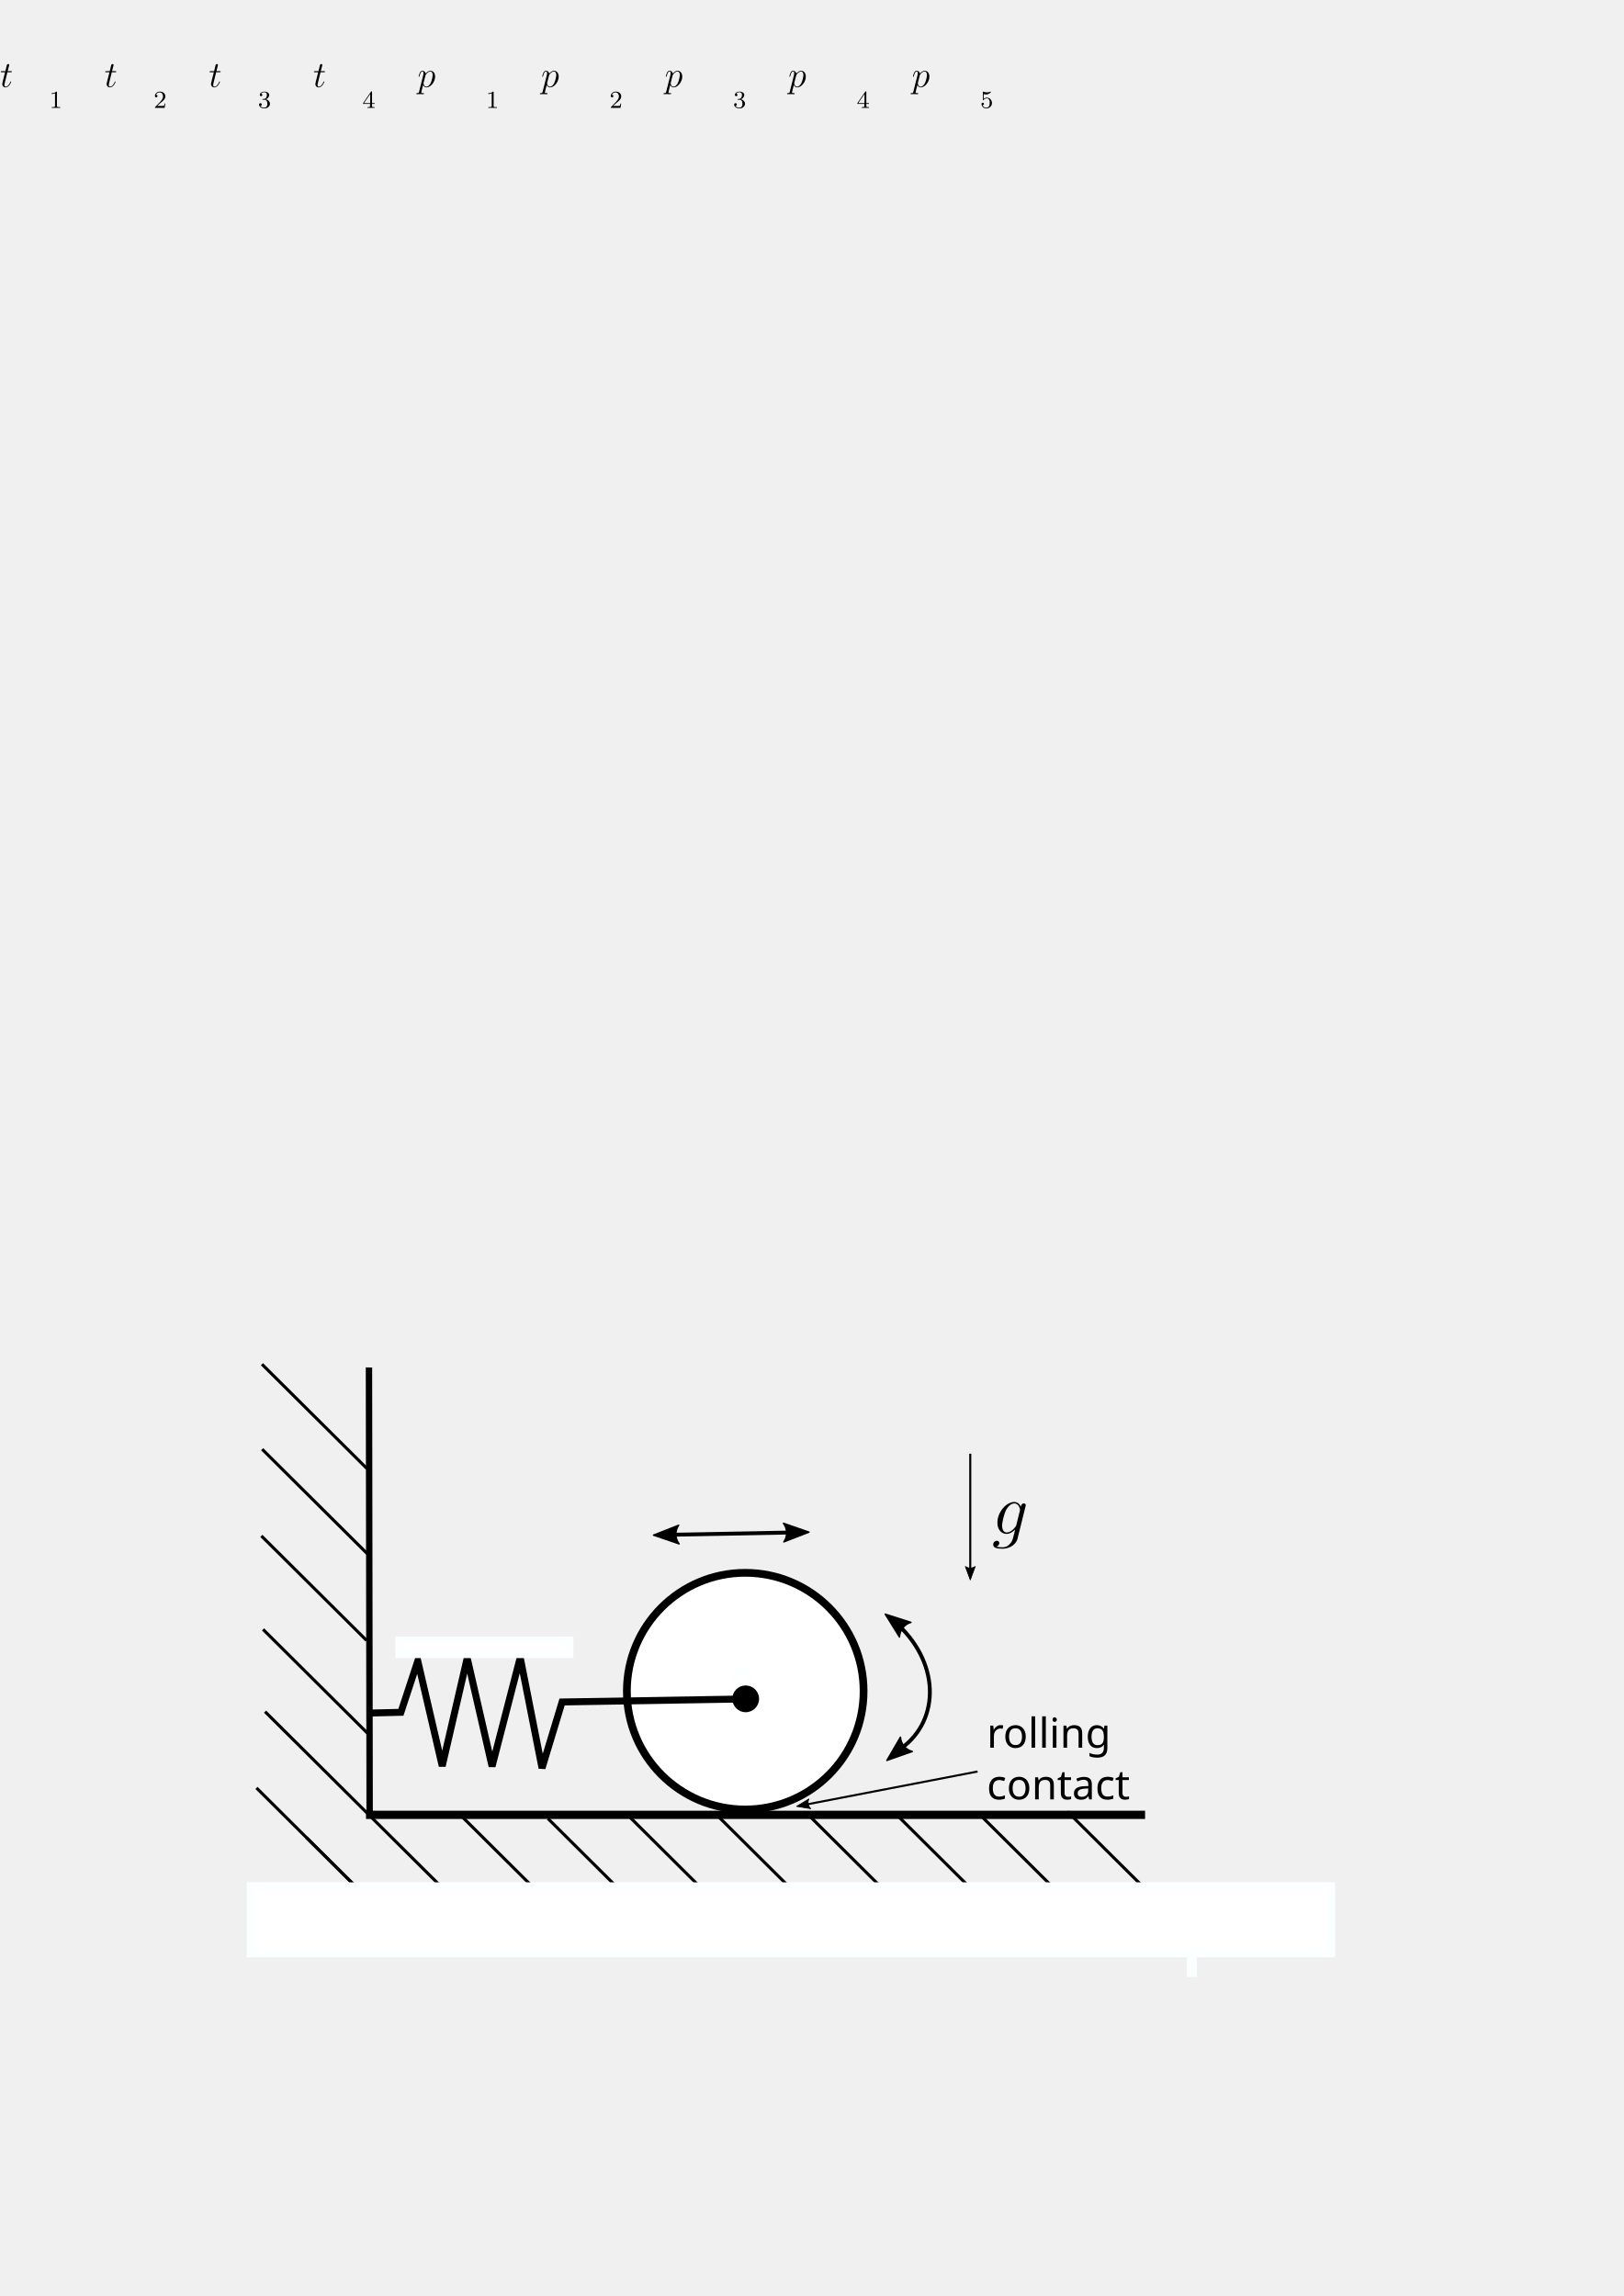
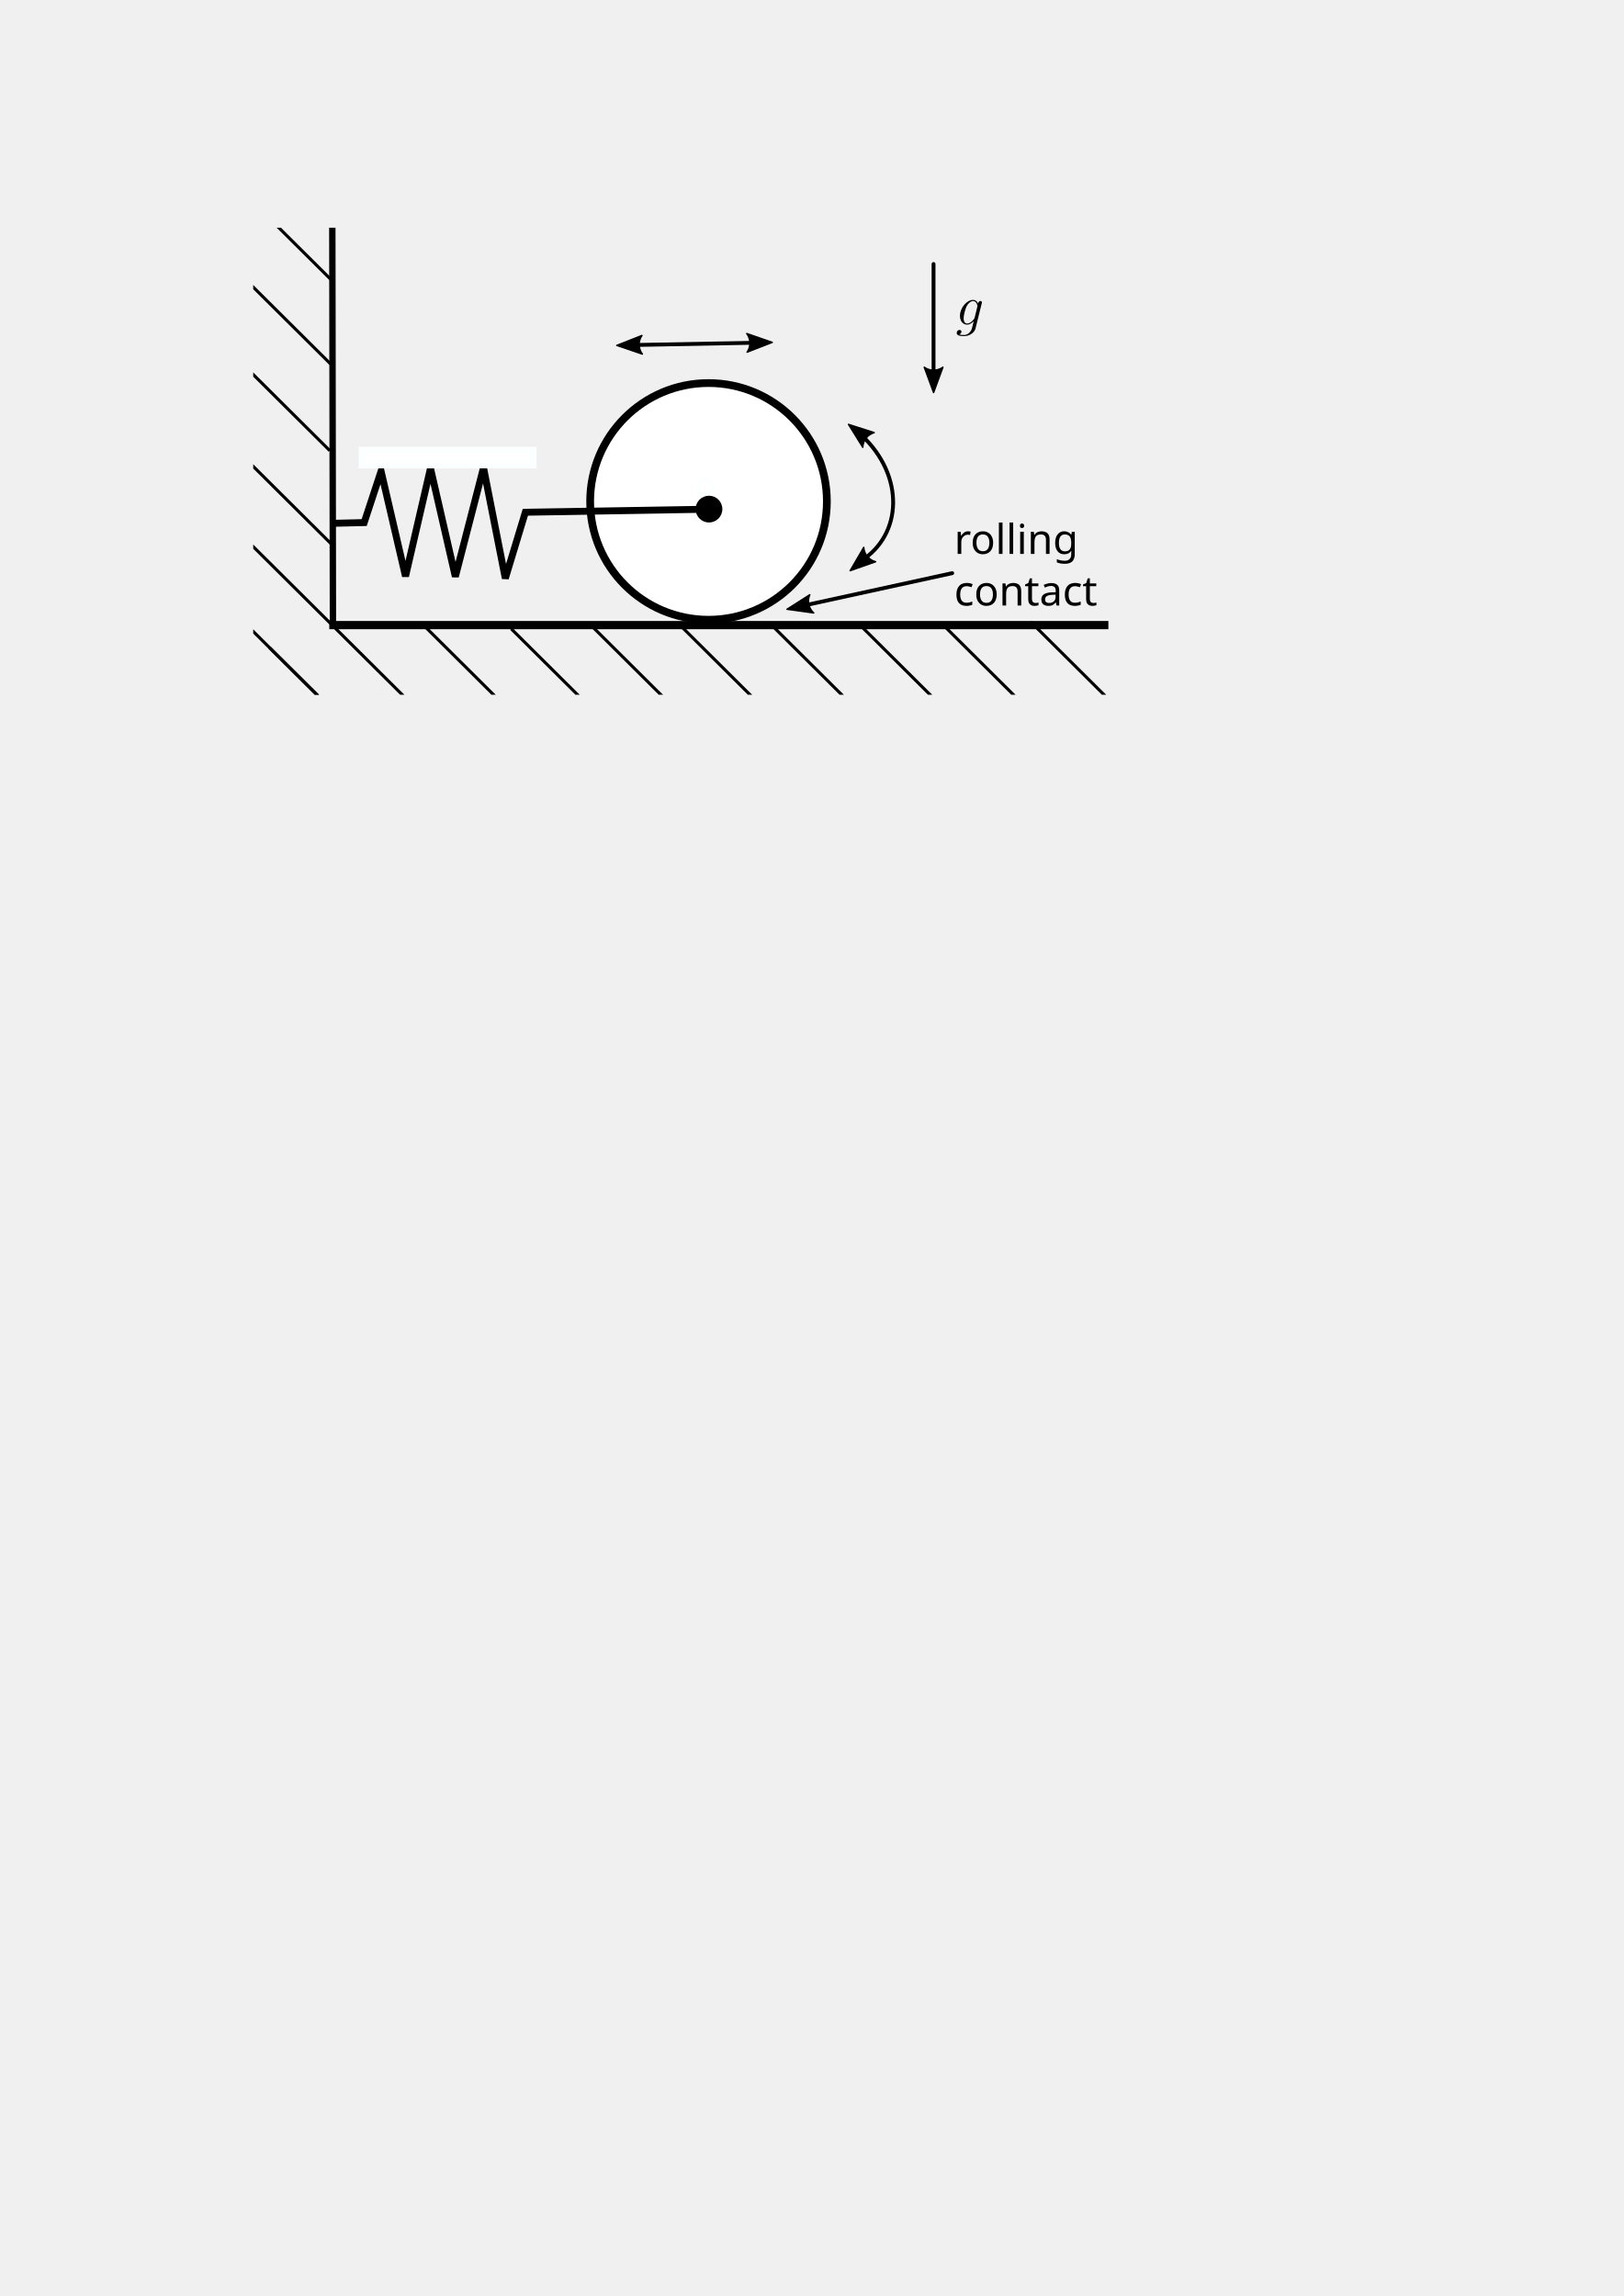
<svg xmlns="http://www.w3.org/2000/svg" width="210mm" height="297mm" viewBox="0 0 210 297" version="1.1" id="svg4570">
  <defs id="defs4564">
    <marker style="overflow:visible;" id="marker12430" refX="0.0" refY="0.0" orient="auto">
      <path transform="scale(0.6) rotate(180) translate(0,0)" d="M 8.719,4.034 L -2.207,0.016 L 8.719,-4.002 C 6.973,-1.63 6.983,1.616 8.719,4.034 z " style="fill-rule:evenodd;stroke-width:0.625;stroke-linejoin:round;stroke:#000000;stroke-opacity:1;fill:#000000;fill-opacity:1" id="path12428" />
    </marker>
    <marker style="overflow:visible;" id="marker12334" refX="0.0" refY="0.0" orient="auto">
      <path transform="scale(0.6) rotate(180) translate(0,0)" d="M 8.719,4.034 L -2.207,0.016 L 8.719,-4.002 C 6.973,-1.63 6.983,1.616 8.719,4.034 z " style="fill-rule:evenodd;stroke-width:0.625;stroke-linejoin:round;stroke:#000000;stroke-opacity:1;fill:#000000;fill-opacity:1" id="path12332" />
    </marker>
    <marker orient="auto" refY="0.0" refX="0.0" id="marker7198" style="overflow:visible;">
      <path id="path7196" style="fill-rule:evenodd;stroke-width:0.625;stroke-linejoin:round;stroke:#000000;stroke-opacity:1;fill:#000000;fill-opacity:1" d="M 8.719,4.034 L -2.207,0.016 L 8.719,-4.002 C 6.973,-1.63 6.983,1.616 8.719,4.034 z " transform="scale(0.6) rotate(180) translate(0,0)" />
    </marker>
    <marker style="overflow:visible;" id="marker7146" refX="0.0" refY="0.0" orient="auto">
      <path transform="scale(0.6) rotate(180) translate(0,0)" d="M 8.719,4.034 L -2.207,0.016 L 8.719,-4.002 C 6.973,-1.63 6.983,1.616 8.719,4.034 z " style="fill-rule:evenodd;stroke-width:0.625;stroke-linejoin:round;stroke:#000000;stroke-opacity:1;fill:#000000;fill-opacity:1" id="path7144" />
    </marker>
    <marker style="overflow:visible" id="marker7082" refX="0.0" refY="0.0" orient="auto">
      <path transform="scale(0.6) translate(0,0)" d="M 8.719,4.034 L -2.207,0.016 L 8.719,-4.002 C 6.973,-1.63 6.983,1.616 8.719,4.034 z " style="fill-rule:evenodd;stroke-width:0.625;stroke-linejoin:round;stroke:#000000;stroke-opacity:1;fill:#000000;fill-opacity:1" id="path7080" />
    </marker>
    <marker style="overflow:visible;" id="marker7024" refX="0.0" refY="0.0" orient="auto">
      <path transform="scale(0.6) rotate(180) translate(0,0)" d="M 8.719,4.034 L -2.207,0.016 L 8.719,-4.002 C 6.973,-1.63 6.983,1.616 8.719,4.034 z " style="fill-rule:evenodd;stroke-width:0.625;stroke-linejoin:round;stroke:#000000;stroke-opacity:1;fill:#000000;fill-opacity:1" id="path7022" />
    </marker>
    <marker orient="auto" refY="0.0" refX="0.0" id="Arrow2Mend" style="overflow:visible;">
      <path id="path5967" style="fill-rule:evenodd;stroke-width:0.625;stroke-linejoin:round;stroke:#000000;stroke-opacity:1;fill:#000000;fill-opacity:1" d="M 8.719,4.034 L -2.207,0.016 L 8.719,-4.002 C 6.973,-1.63 6.983,1.616 8.719,4.034 z " transform="scale(0.6) rotate(180) translate(0,0)" />
    </marker>
    <marker orient="auto" refY="0.0" refX="0.0" id="Arrow2Mstart" style="overflow:visible">
      <path id="path5964" style="fill-rule:evenodd;stroke-width:0.625;stroke-linejoin:round;stroke:#000000;stroke-opacity:1;fill:#000000;fill-opacity:1" d="M 8.719,4.034 L -2.207,0.016 L 8.719,-4.002 C 6.973,-1.63 6.983,1.616 8.719,4.034 z " transform="scale(0.6) translate(0,0)" />
    </marker>
+     <clipPath clipPathUnits="userSpaceOnUse" id="clipPath1612">
+       <rect style="fill:none;stroke:#000000;stroke-width:0.5;stroke-linecap:round;stroke-linejoin:round;stroke-miterlimit:4;stroke-dasharray:none;stroke-opacity:1" id="rect1614" width="114.263" height="60.724" x="32.735" y="29.591" />
+     </clipPath>
+     <clipPath clipPathUnits="userSpaceOnUse" id="clipPath2336">
+       <rect style="fill:none;stroke:#000000;stroke-width:0.5;stroke-linecap:round;stroke-linejoin:round;stroke-miterlimit:4;stroke-dasharray:none;stroke-opacity:1" id="rect2338" width="114.11" height="60.417" x="32.749" y="29.453" />
+     </clipPath>
  </defs>
  <g id="layer1">
-     <g id="page1" transform="matrix(1.506667,0,0,1.506667,-84.99599,-87.81071)" style="">
-       <path d="m 57.049,64.482 h 0.291 c 0.06,0 0.092,0 0.092,-0.057 0,-0.035 -0.019,-0.035 -0.082,-0.035 h -0.278 l 0.117,-0.462 c 0.013,-0.044 0.013,-0.051 0.013,-0.073 0,-0.051 -0.041,-0.079 -0.082,-0.079 -0.025,0 -0.098,0.009 -0.123,0.111 l -0.123,0.503 h -0.297 c -0.063,0 -0.092,0 -0.092,0.06 0,0.032 0.022,0.032 0.082,0.032 h 0.282 l -0.209,0.835 c -0.025,0.111 -0.035,0.142 -0.035,0.183 0,0.149 0.104,0.285 0.282,0.285 0.319,0 0.49,-0.462 0.49,-0.484 0,-0.019 -0.013,-0.028 -0.032,-0.028 -0.006,0 -0.019,0 -0.025,0.013 -0.003,0.003 -0.006,0.006 -0.028,0.057 -0.066,0.158 -0.212,0.38 -0.395,0.38 -0.095,0 -0.101,-0.079 -0.101,-0.149 0,-0.003 0,-0.063 0.009,-0.101 z" id="use4494" style="stroke-width:0.265" />
-       <path d="m 61.303,66.203 c 0,-0.057 -0.004,-0.059 -0.061,-0.059 -0.086,0.084 -0.198,0.135 -0.399,0.135 v 0.07 c 0.057,0 0.171,0 0.293,-0.057 v 1.082 c 0,0.078 -0.006,0.103 -0.207,0.103 h -0.074 v 0.07 c 0.086,-0.006 0.268,-0.006 0.363,-0.006 0.095,0 0.278,0 0.365,0.006 v -0.07 h -0.074 c -0.2,0 -0.207,-0.025 -0.207,-0.103 z" id="use4496" style="stroke-width:0.265" />
-       <path d="m 66.009,64.482 h 0.291 c 0.06,0 0.092,0 0.092,-0.057 0,-0.035 -0.019,-0.035 -0.082,-0.035 h -0.278 l 0.117,-0.462 c 0.013,-0.044 0.013,-0.051 0.013,-0.073 0,-0.051 -0.041,-0.079 -0.082,-0.079 -0.025,0 -0.098,0.009 -0.123,0.111 l -0.123,0.503 h -0.297 c -0.063,0 -0.092,0 -0.092,0.06 0,0.032 0.022,0.032 0.082,0.032 h 0.282 l -0.209,0.835 c -0.025,0.111 -0.035,0.142 -0.035,0.183 0,0.149 0.104,0.285 0.282,0.285 0.319,0 0.49,-0.462 0.49,-0.484 0,-0.019 -0.013,-0.028 -0.032,-0.028 -0.006,0 -0.019,0 -0.025,0.013 -0.003,0.003 -0.006,0.006 -0.028,0.057 -0.066,0.158 -0.212,0.38 -0.395,0.38 -0.095,0 -0.101,-0.079 -0.101,-0.149 0,-0.003 0,-0.063 0.009,-0.101 z" id="use4498" style="stroke-width:0.265" />
-       <path d="m 70.195,67.116 c 0.034,-0.032 0.122,-0.101 0.156,-0.131 0.131,-0.12 0.255,-0.236 0.255,-0.428 0,-0.251 -0.211,-0.413 -0.474,-0.413 -0.253,0 -0.42,0.192 -0.42,0.38 0,0.103 0.082,0.118 0.112,0.118 0.044,0 0.11,-0.032 0.11,-0.112 0,-0.11 -0.105,-0.11 -0.131,-0.11 0.061,-0.154 0.202,-0.207 0.306,-0.207 0.196,0 0.297,0.167 0.297,0.344 0,0.219 -0.154,0.38 -0.403,0.635 l -0.266,0.274 c -0.025,0.023 -0.025,0.027 -0.025,0.08 h 0.833 l 0.061,-0.377 h -0.065 c -0.006,0.042 -0.023,0.148 -0.049,0.188 -0.013,0.017 -0.173,0.017 -0.207,0.017 h -0.375 z" id="use4500" style="stroke-width:0.265" />
-       <path d="m 74.968,64.482 h 0.291 c 0.06,0 0.092,0 0.092,-0.057 0,-0.035 -0.019,-0.035 -0.082,-0.035 h -0.278 l 0.117,-0.462 c 0.013,-0.044 0.013,-0.051 0.013,-0.073 0,-0.051 -0.041,-0.079 -0.082,-0.079 -0.025,0 -0.098,0.009 -0.123,0.111 l -0.123,0.503 h -0.297 c -0.063,0 -0.092,0 -0.092,0.06 0,0.032 0.022,0.032 0.082,0.032 h 0.282 l -0.209,0.835 c -0.025,0.111 -0.035,0.142 -0.035,0.183 0,0.149 0.104,0.285 0.282,0.285 0.319,0 0.49,-0.462 0.49,-0.484 0,-0.019 -0.013,-0.028 -0.032,-0.028 -0.006,0 -0.019,0 -0.025,0.013 -0.003,0.003 -0.006,0.006 -0.028,0.057 -0.066,0.158 -0.212,0.38 -0.395,0.38 -0.095,0 -0.101,-0.079 -0.101,-0.149 0,-0.003 0,-0.063 0.009,-0.101 z" id="use4502" style="stroke-width:0.265" />
-       <path d="m 79.093,66.842 c 0.167,0 0.272,0.122 0.272,0.344 0,0.264 -0.15,0.342 -0.261,0.342 -0.116,0 -0.274,-0.042 -0.348,-0.154 0.076,0 0.129,-0.049 0.129,-0.118 0,-0.067 -0.049,-0.116 -0.116,-0.116 -0.057,0 -0.116,0.036 -0.116,0.12 0,0.2 0.215,0.331 0.455,0.331 0.28,0 0.477,-0.194 0.477,-0.405 0,-0.175 -0.139,-0.335 -0.354,-0.382 0.167,-0.059 0.291,-0.202 0.291,-0.371 0,-0.169 -0.19,-0.289 -0.409,-0.289 -0.226,0 -0.396,0.122 -0.396,0.283 0,0.078 0.053,0.112 0.108,0.112 0.065,0 0.108,-0.046 0.108,-0.108 0,-0.078 -0.067,-0.108 -0.114,-0.11 0.089,-0.116 0.251,-0.122 0.289,-0.122 0.055,0 0.215,0.017 0.215,0.234 0,0.148 -0.061,0.236 -0.091,0.27 -0.063,0.065 -0.112,0.07 -0.24,0.078 -0.04,0.002 -0.057,0.004 -0.057,0.032 0,0.03 0.019,0.03 0.055,0.03 z" id="use4504" style="stroke-width:0.265" />
-       <path d="m 83.927,64.482 h 0.291 c 0.06,0 0.092,0 0.092,-0.057 0,-0.035 -0.019,-0.035 -0.082,-0.035 h -0.278 l 0.117,-0.462 c 0.013,-0.044 0.013,-0.051 0.013,-0.073 0,-0.051 -0.041,-0.079 -0.082,-0.079 -0.025,0 -0.098,0.009 -0.123,0.111 l -0.123,0.503 h -0.297 c -0.063,0 -0.092,0 -0.092,0.06 0,0.032 0.022,0.032 0.082,0.032 h 0.282 l -0.209,0.835 c -0.025,0.111 -0.035,0.142 -0.035,0.183 0,0.149 0.104,0.285 0.282,0.285 0.319,0 0.49,-0.462 0.49,-0.484 0,-0.019 -0.013,-0.028 -0.032,-0.028 -0.006,0 -0.019,0 -0.025,0.013 -0.003,0.003 -0.006,0.006 -0.028,0.057 -0.066,0.158 -0.212,0.38 -0.395,0.38 -0.095,0 -0.101,-0.079 -0.101,-0.149 0,-0.003 0,-0.063 0.009,-0.101 z" id="use4506" style="stroke-width:0.265" />
-       <path d="m 88.35,66.182 c 0,-0.042 0,-0.059 -0.044,-0.059 -0.027,0 -0.03,0.002 -0.051,0.032 l -0.673,0.976 v 0.07 h 0.595 v 0.175 c 0,0.078 -0.006,0.101 -0.169,0.101 h -0.049 v 0.07 c 0.179,-0.006 0.183,-0.006 0.304,-0.006 0.12,0 0.124,0 0.304,0.006 v -0.07 h -0.049 c -0.162,0 -0.169,-0.023 -0.169,-0.101 v -0.175 h 0.224 v -0.07 h -0.224 z m -0.158,0.171 v 0.778 h -0.536 z" id="use4508" style="stroke-width:0.265" />
-       <path d="m 92.387,66.155 c -0.022,0.095 -0.035,0.12 -0.164,0.12 -0.038,0 -0.07,0 -0.07,0.06 0,0.006 0.003,0.032 0.038,0.032 0.041,0 0.085,-0.006 0.127,-0.006 h 0.136 c 0.066,0 0.228,0.006 0.294,0.006 0.019,0 0.057,0 0.057,-0.057 0,-0.035 -0.022,-0.035 -0.076,-0.035 -0.146,0 -0.155,-0.022 -0.155,-0.047 0,-0.038 0.142,-0.582 0.161,-0.655 0.035,0.089 0.12,0.212 0.285,0.212 0.357,0 0.743,-0.465 0.743,-0.93 0,-0.291 -0.164,-0.497 -0.402,-0.497 -0.202,0 -0.373,0.196 -0.408,0.24 -0.025,-0.158 -0.149,-0.24 -0.275,-0.24 -0.092,0 -0.164,0.044 -0.225,0.164 -0.057,0.114 -0.101,0.307 -0.101,0.319 0,0.013 0.013,0.028 0.035,0.028 0.025,0 0.028,-0.003 0.047,-0.076 0.047,-0.187 0.108,-0.373 0.234,-0.373 0.073,0 0.098,0.051 0.098,0.146 0,0.076 -0.009,0.108 -0.022,0.164 z m 0.547,-1.389 c 0.022,-0.089 0.111,-0.18 0.161,-0.225 0.035,-0.032 0.139,-0.12 0.259,-0.12 0.139,0 0.202,0.139 0.202,0.304 0,0.152 -0.089,0.509 -0.168,0.674 -0.079,0.171 -0.225,0.323 -0.37,0.323 -0.215,0 -0.25,-0.272 -0.25,-0.285 0,-0.009 0.006,-0.035 0.009,-0.051 z" id="use4510" style="stroke-width:0.265" />
-       <path d="m 98.788,66.203 c 0,-0.057 -0.004,-0.059 -0.061,-0.059 -0.086,0.084 -0.198,0.135 -0.399,0.135 v 0.07 c 0.057,0 0.171,0 0.293,-0.057 v 1.082 c 0,0.078 -0.006,0.103 -0.207,0.103 h -0.074 v 0.07 c 0.086,-0.006 0.268,-0.006 0.363,-0.006 0.095,0 0.278,0 0.365,0.006 v -0.07 h -0.074 c -0.2,0 -0.207,-0.025 -0.207,-0.103 z" id="use4512" style="stroke-width:0.265" />
-       <path d="m 102.995,66.155 c -0.022,0.095 -0.035,0.12 -0.164,0.12 -0.038,0 -0.07,0 -0.07,0.06 0,0.006 0.003,0.032 0.038,0.032 0.041,0 0.085,-0.006 0.127,-0.006 h 0.136 c 0.066,0 0.228,0.006 0.294,0.006 0.019,0 0.057,0 0.057,-0.057 0,-0.035 -0.022,-0.035 -0.076,-0.035 -0.145,0 -0.155,-0.022 -0.155,-0.047 0,-0.038 0.142,-0.582 0.161,-0.655 0.035,0.089 0.12,0.212 0.285,0.212 0.357,0 0.743,-0.465 0.743,-0.93 0,-0.291 -0.164,-0.497 -0.402,-0.497 -0.202,0 -0.373,0.196 -0.408,0.24 -0.025,-0.158 -0.149,-0.24 -0.275,-0.24 -0.092,0 -0.164,0.044 -0.225,0.164 -0.057,0.114 -0.101,0.307 -0.101,0.319 0,0.013 0.013,0.028 0.035,0.028 0.025,0 0.029,-0.003 0.047,-0.076 0.047,-0.187 0.108,-0.373 0.234,-0.373 0.073,0 0.098,0.051 0.098,0.146 0,0.076 -0.009,0.108 -0.022,0.164 z m 0.547,-1.389 c 0.022,-0.089 0.111,-0.18 0.161,-0.225 0.035,-0.032 0.139,-0.12 0.259,-0.12 0.139,0 0.202,0.139 0.202,0.304 0,0.152 -0.089,0.509 -0.168,0.674 -0.079,0.171 -0.225,0.323 -0.37,0.323 -0.215,0 -0.25,-0.272 -0.25,-0.285 0,-0.009 0.006,-0.035 0.009,-0.051 z" id="use4514" style="stroke-width:0.265" />
-       <path d="m 109.328,67.116 c 0.034,-0.032 0.122,-0.101 0.156,-0.131 0.131,-0.12 0.255,-0.236 0.255,-0.428 0,-0.251 -0.211,-0.413 -0.474,-0.413 -0.253,0 -0.42,0.192 -0.42,0.38 0,0.103 0.082,0.118 0.112,0.118 0.044,0 0.11,-0.032 0.11,-0.112 0,-0.11 -0.105,-0.11 -0.131,-0.11 0.061,-0.154 0.202,-0.207 0.306,-0.207 0.196,0 0.297,0.167 0.297,0.344 0,0.219 -0.154,0.38 -0.403,0.635 l -0.266,0.274 c -0.025,0.023 -0.025,0.027 -0.025,0.08 h 0.833 l 0.061,-0.377 h -0.065 c -0.006,0.042 -0.023,0.148 -0.049,0.188 -0.013,0.017 -0.173,0.017 -0.207,0.017 h -0.375 z" id="use4516" style="stroke-width:0.265" />
-       <path d="m 113.602,66.155 c -0.022,0.095 -0.035,0.12 -0.164,0.12 -0.038,0 -0.07,0 -0.07,0.06 0,0.006 0.003,0.032 0.038,0.032 0.041,0 0.085,-0.006 0.127,-0.006 h 0.136 c 0.066,0 0.228,0.006 0.294,0.006 0.019,0 0.057,0 0.057,-0.057 0,-0.035 -0.022,-0.035 -0.076,-0.035 -0.145,0 -0.155,-0.022 -0.155,-0.047 0,-0.038 0.142,-0.582 0.161,-0.655 0.035,0.089 0.12,0.212 0.285,0.212 0.357,0 0.743,-0.465 0.743,-0.93 0,-0.291 -0.164,-0.497 -0.402,-0.497 -0.202,0 -0.373,0.196 -0.408,0.24 -0.025,-0.158 -0.149,-0.24 -0.275,-0.24 -0.092,0 -0.164,0.044 -0.225,0.164 -0.057,0.114 -0.101,0.307 -0.101,0.319 0,0.013 0.013,0.028 0.035,0.028 0.025,0 0.029,-0.003 0.047,-0.076 0.047,-0.187 0.108,-0.373 0.234,-0.373 0.073,0 0.098,0.051 0.098,0.146 0,0.076 -0.009,0.108 -0.022,0.164 z m 0.547,-1.389 c 0.022,-0.089 0.111,-0.18 0.161,-0.225 0.035,-0.032 0.139,-0.12 0.259,-0.12 0.139,0 0.202,0.139 0.202,0.304 0,0.152 -0.089,0.509 -0.168,0.674 -0.079,0.171 -0.225,0.323 -0.37,0.323 -0.215,0 -0.25,-0.272 -0.25,-0.285 0,-0.009 0.006,-0.035 0.009,-0.051 z" id="use4518" style="stroke-width:0.265" />
-       <path d="m 119.875,66.842 c 0.167,0 0.272,0.122 0.272,0.344 0,0.264 -0.15,0.342 -0.261,0.342 -0.116,0 -0.274,-0.042 -0.348,-0.154 0.076,0 0.129,-0.049 0.129,-0.118 0,-0.067 -0.049,-0.116 -0.116,-0.116 -0.057,0 -0.116,0.036 -0.116,0.12 0,0.2 0.215,0.331 0.455,0.331 0.28,0 0.477,-0.194 0.477,-0.405 0,-0.175 -0.139,-0.335 -0.354,-0.382 0.167,-0.059 0.291,-0.202 0.291,-0.371 0,-0.169 -0.19,-0.289 -0.409,-0.289 -0.226,0 -0.396,0.122 -0.396,0.283 0,0.078 0.053,0.112 0.108,0.112 0.065,0 0.108,-0.046 0.108,-0.108 0,-0.078 -0.068,-0.108 -0.114,-0.11 0.089,-0.116 0.251,-0.122 0.289,-0.122 0.055,0 0.215,0.017 0.215,0.234 0,0.148 -0.061,0.236 -0.091,0.27 -0.063,0.065 -0.112,0.07 -0.24,0.078 -0.04,0.002 -0.057,0.004 -0.057,0.032 0,0.03 0.019,0.03 0.055,0.03 z" id="use4520" style="stroke-width:0.265" />
-       <path d="m 124.21,66.155 c -0.022,0.095 -0.035,0.12 -0.164,0.12 -0.038,0 -0.07,0 -0.07,0.06 0,0.006 0.003,0.032 0.038,0.032 0.041,0 0.085,-0.006 0.127,-0.006 h 0.136 c 0.066,0 0.228,0.006 0.294,0.006 0.019,0 0.057,0 0.057,-0.057 0,-0.035 -0.022,-0.035 -0.076,-0.035 -0.145,0 -0.155,-0.022 -0.155,-0.047 0,-0.038 0.142,-0.582 0.161,-0.655 0.035,0.089 0.12,0.212 0.285,0.212 0.357,0 0.743,-0.465 0.743,-0.93 0,-0.291 -0.164,-0.497 -0.402,-0.497 -0.202,0 -0.373,0.196 -0.408,0.24 -0.025,-0.158 -0.149,-0.24 -0.275,-0.24 -0.092,0 -0.164,0.044 -0.225,0.164 -0.057,0.114 -0.101,0.307 -0.101,0.319 0,0.013 0.013,0.028 0.035,0.028 0.025,0 0.029,-0.003 0.048,-0.076 0.047,-0.187 0.108,-0.373 0.234,-0.373 0.073,0 0.098,0.051 0.098,0.146 0,0.076 -0.009,0.108 -0.022,0.164 z m 0.547,-1.389 c 0.022,-0.089 0.111,-0.18 0.161,-0.225 0.035,-0.032 0.139,-0.12 0.259,-0.12 0.139,0 0.202,0.139 0.202,0.304 0,0.152 -0.089,0.509 -0.168,0.674 -0.079,0.171 -0.225,0.323 -0.37,0.323 -0.215,0 -0.25,-0.272 -0.25,-0.285 0,-0.009 0.006,-0.035 0.009,-0.051 z" id="use4522" style="stroke-width:0.265" />
-       <path d="m 130.78,66.182 c 0,-0.042 0,-0.059 -0.044,-0.059 -0.027,0 -0.029,0.002 -0.051,0.032 l -0.673,0.976 v 0.07 h 0.595 v 0.175 c 0,0.078 -0.006,0.101 -0.169,0.101 h -0.049 v 0.07 c 0.179,-0.006 0.183,-0.006 0.304,-0.006 0.12,0 0.124,0 0.304,0.006 v -0.07 h -0.049 c -0.162,0 -0.169,-0.023 -0.169,-0.101 v -0.175 h 0.224 v -0.07 h -0.224 z m -0.158,0.171 v 0.778 h -0.536 z" id="use4524" style="stroke-width:0.265" />
-       <path d="m 134.817,66.155 c -0.022,0.095 -0.035,0.12 -0.164,0.12 -0.038,0 -0.07,0 -0.07,0.06 0,0.006 0.003,0.032 0.038,0.032 0.041,0 0.085,-0.006 0.127,-0.006 h 0.136 c 0.066,0 0.228,0.006 0.294,0.006 0.019,0 0.057,0 0.057,-0.057 0,-0.035 -0.022,-0.035 -0.076,-0.035 -0.145,0 -0.155,-0.022 -0.155,-0.047 0,-0.038 0.142,-0.582 0.161,-0.655 0.035,0.089 0.12,0.212 0.285,0.212 0.357,0 0.743,-0.465 0.743,-0.93 0,-0.291 -0.164,-0.497 -0.402,-0.497 -0.202,0 -0.373,0.196 -0.408,0.24 -0.025,-0.158 -0.149,-0.24 -0.275,-0.24 -0.092,0 -0.164,0.044 -0.225,0.164 -0.057,0.114 -0.101,0.307 -0.101,0.319 0,0.013 0.013,0.028 0.035,0.028 0.025,0 0.029,-0.003 0.047,-0.076 0.047,-0.187 0.108,-0.373 0.234,-0.373 0.073,0 0.098,0.051 0.098,0.146 0,0.076 -0.009,0.108 -0.022,0.164 z m 0.547,-1.389 c 0.022,-0.089 0.111,-0.18 0.161,-0.225 0.035,-0.032 0.139,-0.12 0.259,-0.12 0.139,0 0.202,0.139 0.202,0.304 0,0.152 -0.089,0.509 -0.168,0.674 -0.079,0.171 -0.225,0.323 -0.37,0.323 -0.215,0 -0.25,-0.272 -0.25,-0.285 0,-0.009 0.006,-0.035 0.009,-0.051 z" id="use4526" style="stroke-width:0.265" />
-       <path d="m 140.851,66.362 c 0.027,0.008 0.112,0.03 0.2,0.03 0.264,0 0.424,-0.186 0.424,-0.217 0,-0.023 -0.015,-0.03 -0.025,-0.03 -0.004,0 -0.008,0 -0.027,0.011 -0.082,0.032 -0.179,0.057 -0.293,0.057 -0.124,0 -0.228,-0.032 -0.293,-0.057 -0.021,-0.011 -0.025,-0.011 -0.027,-0.011 -0.027,0 -0.027,0.023 -0.027,0.061 v 0.618 c 0,0.038 0,0.063 0.034,0.063 0.017,0 0.023,-0.008 0.034,-0.025 0.025,-0.032 0.105,-0.139 0.285,-0.139 0.118,0 0.175,0.097 0.194,0.137 0.036,0.076 0.04,0.173 0.04,0.255 0,0.078 -0.002,0.192 -0.061,0.285 -0.04,0.063 -0.124,0.129 -0.236,0.129 -0.137,0 -0.272,-0.086 -0.321,-0.224 0.006,0.002 0.019,0.002 0.021,0.002 0.059,0 0.105,-0.038 0.105,-0.103 0,-0.078 -0.061,-0.105 -0.103,-0.105 -0.038,0 -0.105,0.021 -0.105,0.112 0,0.19 0.164,0.382 0.407,0.382 0.264,0 0.487,-0.205 0.487,-0.466 0,-0.245 -0.177,-0.462 -0.426,-0.462 -0.105,0 -0.205,0.034 -0.285,0.105 z" id="use4528" style="stroke-width:0.265" />
-     </g>
-     <circle style="fill:#ffffff;fill-opacity:1;stroke:#000000;stroke-width:1;stroke-miterlimit:10;stroke-dasharray:none;stroke-opacity:1" id="path6386" cx="96.384" cy="218.759" r="15.308" />
-     <rect style="fill:#ffffff;fill-opacity:1;stroke:#000000;stroke-width:1;stroke-miterlimit:10;stroke-dasharray:none;stroke-opacity:1" id="rect6388" width="99.758" height="0.067" x="47.841" y="234.726" />
-     <rect style="fill:#ffffff;fill-opacity:1;stroke:#000000;stroke-width:0.759;stroke-miterlimit:10;stroke-dasharray:none;stroke-opacity:1" id="rect6388-1" width="57.526" height="0.067" x="-233.955" y="47.426" transform="matrix(-0.00152035,-0.9999988,0.9998441,0.01765937,0,0)" />
-     <rect style="fill:#ffffff;fill-opacity:1;stroke:#000000;stroke-width:0.352;stroke-miterlimit:10;stroke-dasharray:none;stroke-opacity:1" id="rect6388-1-6" width="18.825" height="0.044" x="-168.631" y="-101.31" transform="matrix(-0.7092655,-0.7049414,0.713292,-0.7008669,0,0)" />
-     <rect style="fill:#ffffff;fill-opacity:1;stroke:#000000;stroke-width:0.352;stroke-miterlimit:10;stroke-dasharray:none;stroke-opacity:1" id="rect6388-1-6-8" width="18.825" height="0.044" x="-176.491" y="-109.091" transform="matrix(-0.7092655,-0.7049414,0.713292,-0.7008669,0,0)" />
-     <rect style="fill:#ffffff;fill-opacity:1;stroke:#000000;stroke-width:0.352;stroke-miterlimit:10;stroke-dasharray:none;stroke-opacity:1" id="rect6388-1-6-1" width="18.825" height="0.044" x="-184.419" y="-117.114" transform="matrix(-0.7092655,-0.7049414,0.713292,-0.7008669,0,0)" />
-     <rect style="fill:#ffffff;fill-opacity:1;stroke:#000000;stroke-width:0.352;stroke-miterlimit:10;stroke-dasharray:none;stroke-opacity:1" id="rect6388-1-6-5" width="18.825" height="0.044" x="-193.198" y="-125.541" transform="matrix(-0.7092655,-0.7049414,0.713292,-0.7008669,0,0)" />
-     <rect style="fill:#ffffff;fill-opacity:1;stroke:#000000;stroke-width:0.352;stroke-miterlimit:10;stroke-dasharray:none;stroke-opacity:1" id="rect6388-1-6-7" width="18.825" height="0.044" x="-200.973" y="-132.905" transform="matrix(-0.7092655,-0.7049414,0.713292,-0.7008669,0,0)" />
-     <rect style="fill:#ffffff;fill-opacity:1;stroke:#000000;stroke-width:0.352;stroke-miterlimit:10;stroke-dasharray:none;stroke-opacity:1" id="rect6388-1-6-7-2" width="18.825" height="0.044" x="-207.23" y="-140.685" transform="matrix(-0.7092655,-0.7049414,0.713292,-0.7008669,0,0)" />
-     <rect style="fill:#ffffff;fill-opacity:1;stroke:#000000;stroke-width:0.352;stroke-miterlimit:10;stroke-dasharray:none;stroke-opacity:1" id="rect6388-1-6-7-23" width="18.825" height="0.044" x="-219.798" y="-132.905" transform="matrix(-0.7092655,-0.7049414,0.713292,-0.7008669,0,0)" />
-     <rect style="fill:#ffffff;fill-opacity:1;stroke:#000000;stroke-width:0.352;stroke-miterlimit:10;stroke-dasharray:none;stroke-opacity:1" id="rect6388-1-6-7-5" width="18.825" height="0.044" x="-228.737" y="-124.58" transform="matrix(-0.7092655,-0.7049414,0.713292,-0.7008669,0,0)" />
-     <rect style="fill:#ffffff;fill-opacity:1;stroke:#000000;stroke-width:0.352;stroke-miterlimit:10;stroke-dasharray:none;stroke-opacity:1" id="rect6388-1-6-7-6" width="18.825" height="0.044" x="-236.487" y="-116.92" transform="matrix(-0.7092655,-0.7049414,0.713292,-0.7008669,0,0)" />
-     <rect style="fill:#ffffff;fill-opacity:1;stroke:#000000;stroke-width:0.352;stroke-miterlimit:10;stroke-dasharray:none;stroke-opacity:1" id="rect6388-1-6-7-0" width="18.825" height="0.044" x="-243.771" y="-109.325" transform="matrix(-0.7092655,-0.7049414,0.713292,-0.7008669,0,0)" />
-     <rect style="fill:#ffffff;fill-opacity:1;stroke:#000000;stroke-width:0.352;stroke-miterlimit:10;stroke-dasharray:none;stroke-opacity:1" id="rect6388-1-6-7-7" width="18.825" height="0.044" x="-251.316" y="-101.196" transform="matrix(-0.7092655,-0.7049414,0.713292,-0.7008669,0,0)" />
-     <rect style="fill:#ffffff;fill-opacity:1;stroke:#000000;stroke-width:0.352;stroke-miterlimit:10;stroke-dasharray:none;stroke-opacity:1" id="rect6388-1-6-7-5-0" width="18.825" height="0.044" x="-259.829" y="-92.836" transform="matrix(-0.7092655,-0.7049414,0.713292,-0.7008669,0,0)" />
-     <rect style="fill:#ffffff;fill-opacity:1;stroke:#000000;stroke-width:0.352;stroke-miterlimit:10;stroke-dasharray:none;stroke-opacity:1" id="rect6388-1-6-7-6-9" width="18.825" height="0.044" x="-267.977" y="-84.776" transform="matrix(-0.7092655,-0.7049414,0.713292,-0.7008669,0,0)" />
-     <rect style="fill:#ffffff;fill-opacity:1;stroke:#000000;stroke-width:0.352;stroke-miterlimit:10;stroke-dasharray:none;stroke-opacity:1" id="rect6388-1-6-7-0-9" width="18.825" height="0.044" x="-275.661" y="-77.182" transform="matrix(-0.7092655,-0.7049414,0.713292,-0.7008669,0,0)" />
-     <rect style="fill:#ffffff;fill-opacity:1;stroke:#000000;stroke-width:0.352;stroke-miterlimit:10;stroke-dasharray:none;stroke-opacity:1" id="rect6388-1-6-7-7-3" width="18.825" height="0.044" x="-282.938" y="-68.918" transform="matrix(-0.7092655,-0.7049414,0.713292,-0.7008669,0,0)" />
-     <rect style="fill:#ffffff;fill-opacity:1;stroke:#000000;stroke-width:0.352;stroke-miterlimit:10;stroke-dasharray:none;stroke-opacity:1" id="rect6388-1-6-7-2-8" width="18.825" height="0.044" x="-216.322" y="-140.686" transform="matrix(-0.7092655,-0.7049414,0.713292,-0.7008669,0,0)" />
-     <rect style="fill:#ffffff;fill-opacity:1;stroke:#fcffff;stroke-width:1.021;stroke-miterlimit:10;stroke-dasharray:none;stroke-opacity:1" id="rect6575" width="139.736" height="8.672" x="32.422" y="243.999" />
-     <rect style="fill:#ffffff;fill-opacity:1;stroke:#fcffff;stroke-width:1;stroke-miterlimit:10;stroke-dasharray:none;stroke-opacity:1" id="rect6577" width="0.283" height="1.89" x="154.025" y="253.344" />
-     <path style="fill:none;stroke:#000000;stroke-width:0.9;stroke-linecap:butt;stroke-linejoin:miter;stroke-miterlimit:4;stroke-dasharray:none;stroke-opacity:1" d="m 97.019,219.759 -24.322,0.401 -2.593,8.553 -2.821,-14.307 -3.641,14.079 -3.215,-14.001 -3.232,13.961 -3.16,-13.583 -2.185,6.634 -4.29,0.103" id="path6579" />
-     <rect style="fill:#ffffff;fill-opacity:1;stroke:#fcffff;stroke-width:0.9;stroke-miterlimit:4;stroke-dasharray:none;stroke-opacity:1" id="rect6581" width="22.112" height="1.89" x="51.594" y="212.144" />
-     <path style="fill:none;stroke:#000000;stroke-width:0.5;stroke-linecap:butt;stroke-linejoin:miter;stroke-miterlimit:4;stroke-dasharray:none;stroke-opacity:1;marker-start:url(#Arrow2Mstart);marker-end:url(#Arrow2Mend)" d="m 103.966,198.206 c -16.969,0.31 -18.78,0.351 -18.78,0.351" id="path6583" />
-     <path style="fill:none;stroke:#000000;stroke-width:0.5;stroke-linecap:butt;stroke-linejoin:miter;stroke-miterlimit:4;stroke-dasharray:none;stroke-opacity:1;marker-start:url(#marker7082);marker-end:url(#marker7198)" d="m 115.015,209.201 c 6.426,5.008 6.758,12.673 2.055,16.558 l -1.861,1.538" id="path7014" />
-     <circle style="fill:#ffffff;fill-opacity:1;stroke:#fcffff;stroke-width:0.5;stroke-miterlimit:4;stroke-dasharray:none;stroke-opacity:1" id="path12306" cx="96.017" cy="216.819" r="1.002" />
-     <circle style="fill:#000000;fill-opacity:1;stroke:#fcffff;stroke-width:0.647;stroke-miterlimit:4;stroke-dasharray:none;stroke-opacity:0" id="path12322" cx="96.444" cy="219.755" r="1.73" />
-     <path style="fill:none;stroke:#000000;stroke-width:0.265;stroke-linecap:butt;stroke-linejoin:miter;stroke-miterlimit:4;stroke-dasharray:none;stroke-opacity:1;marker-end:url(#marker12334)" d="m 125.488,188.048 c 0,15.969 0,15.969 0,15.969" id="path12324" />
-     <path style="fill:none;stroke:#000000;stroke-width:0.265px;stroke-linecap:butt;stroke-linejoin:miter;stroke-opacity:1;marker-end:url(#marker12430)" d="m 126.433,229.153 c -23.057,4.441 -23.057,4.441 -23.057,4.441" id="path12420" />
-     <text xml:space="preserve" style="font-style:normal;font-weight:normal;font-size:5.341px;line-height:1.25;font-family:sans-serif;letter-spacing:0px;word-spacing:0px;fill:#000000;fill-opacity:1;stroke:none;stroke-width:0.134" x="127.625" y="226.081" id="text12614">
-       <tspan id="tspan12612" x="127.625" y="226.081" style="line-height:1.596px;stroke-width:0.134">rolling</tspan>
-       <tspan x="127.625" y="232.757" style="line-height:1.596px;stroke-width:0.134" id="tspan12616">contact</tspan>
-     </text>
-     <g id="page1-9" transform="matrix(2.963518,0,0,2.963518,-38.89378,3.557828)">
-       <path d="m 57.482,65.352 c -0.013,0.051 -0.019,0.063 -0.06,0.111 -0.13,0.168 -0.263,0.228 -0.361,0.228 -0.104,0 -0.202,-0.082 -0.202,-0.3 0,-0.168 0.095,-0.522 0.164,-0.664 0.092,-0.177 0.234,-0.304 0.367,-0.304 0.209,0 0.25,0.259 0.25,0.278 l -0.009,0.044 z m 0.196,-0.784 c -0.041,-0.092 -0.13,-0.209 -0.288,-0.209 -0.345,0 -0.737,0.433 -0.737,0.905 0,0.329 0.199,0.49 0.402,0.49 0.168,0 0.316,-0.133 0.373,-0.196 l -0.07,0.285 c -0.044,0.174 -0.063,0.253 -0.177,0.364 -0.13,0.13 -0.25,0.13 -0.319,0.13 -0.095,0 -0.174,-0.006 -0.253,-0.032 0.101,-0.028 0.127,-0.117 0.127,-0.152 0,-0.051 -0.038,-0.101 -0.108,-0.101 -0.076,0 -0.158,0.063 -0.158,0.168 0,0.13 0.13,0.18 0.399,0.18 0.408,0 0.62,-0.263 0.661,-0.433 l 0.351,-1.417 c 0.009,-0.038 0.009,-0.044 0.009,-0.051 0,-0.044 -0.035,-0.079 -0.082,-0.079 -0.076,0 -0.12,0.063 -0.13,0.149 z" id="use5-3" style="stroke-width:0.265" />
+     <g id="g2046" clip-path="url(#clipPath2336)">
+       <circle style="fill:#ffffff;fill-opacity:1;stroke:#000000;stroke-width:1;stroke-miterlimit:10;stroke-dasharray:none;stroke-opacity:1" id="path6386" cx="91.635" cy="64.859" r="15.308" />
+       <rect style="fill:#ffffff;fill-opacity:1;stroke:#000000;stroke-width:1;stroke-miterlimit:10;stroke-dasharray:none;stroke-opacity:1" id="rect6388" width="99.758" height="0.067" x="43.092" y="80.827" />
+       <rect style="fill:#ffffff;fill-opacity:1;stroke:#000000;stroke-width:0.759;stroke-miterlimit:10;stroke-dasharray:none;stroke-opacity:1" id="rect6388-1" width="57.526" height="0.067" x="-80.135" y="42.91" transform="matrix(-0.00152035,-0.9999988,0.9998441,0.01765937,0,0)" />
+       <rect style="fill:#ffffff;fill-opacity:1;stroke:#000000;stroke-width:0.352;stroke-miterlimit:10;stroke-dasharray:none;stroke-opacity:1" id="rect6388-1-6" width="18.825" height="0.044" x="-55.519" y="4.505" transform="matrix(-0.7092655,-0.7049414,0.713292,-0.7008669,0,0)" />
+       <rect style="fill:#ffffff;fill-opacity:1;stroke:#000000;stroke-width:0.352;stroke-miterlimit:10;stroke-dasharray:none;stroke-opacity:1" id="rect6388-1-6-8" width="18.825" height="0.044" x="-63.379" y="-3.276" transform="matrix(-0.7092655,-0.7049414,0.713292,-0.7008669,0,0)" />
+       <rect style="fill:#ffffff;fill-opacity:1;stroke:#000000;stroke-width:0.352;stroke-miterlimit:10;stroke-dasharray:none;stroke-opacity:1" id="rect6388-1-6-1" width="18.825" height="0.044" x="-71.307" y="-11.299" transform="matrix(-0.7092655,-0.7049414,0.713292,-0.7008669,0,0)" />
+       <rect style="fill:#ffffff;fill-opacity:1;stroke:#000000;stroke-width:0.352;stroke-miterlimit:10;stroke-dasharray:none;stroke-opacity:1" id="rect6388-1-6-5" width="18.825" height="0.044" x="-80.086" y="-19.726" transform="matrix(-0.7092655,-0.7049414,0.713292,-0.7008669,0,0)" />
+       <rect style="fill:#ffffff;fill-opacity:1;stroke:#000000;stroke-width:0.352;stroke-miterlimit:10;stroke-dasharray:none;stroke-opacity:1" id="rect6388-1-6-7" width="18.825" height="0.044" x="-87.861" y="-27.09" transform="matrix(-0.7092655,-0.7049414,0.713292,-0.7008669,0,0)" />
+       <rect style="fill:#ffffff;fill-opacity:1;stroke:#000000;stroke-width:0.352;stroke-miterlimit:10;stroke-dasharray:none;stroke-opacity:1" id="rect6388-1-6-7-2" width="18.825" height="0.044" x="-94.118" y="-34.87" transform="matrix(-0.7092655,-0.7049414,0.713292,-0.7008669,0,0)" />
+       <rect style="fill:#ffffff;fill-opacity:1;stroke:#000000;stroke-width:0.352;stroke-miterlimit:10;stroke-dasharray:none;stroke-opacity:1" id="rect6388-1-6-7-23" width="18.825" height="0.044" x="-106.686" y="-27.09" transform="matrix(-0.7092655,-0.7049414,0.713292,-0.7008669,0,0)" />
+       <rect style="fill:#ffffff;fill-opacity:1;stroke:#000000;stroke-width:0.352;stroke-miterlimit:10;stroke-dasharray:none;stroke-opacity:1" id="rect6388-1-6-7-5" width="18.825" height="0.044" x="-115.625" y="-18.765" transform="matrix(-0.7092655,-0.7049414,0.713292,-0.7008669,0,0)" />
+       <rect style="fill:#ffffff;fill-opacity:1;stroke:#000000;stroke-width:0.352;stroke-miterlimit:10;stroke-dasharray:none;stroke-opacity:1" id="rect6388-1-6-7-6" width="18.825" height="0.044" x="-123.375" y="-11.105" transform="matrix(-0.7092655,-0.7049414,0.713292,-0.7008669,0,0)" />
+       <rect style="fill:#ffffff;fill-opacity:1;stroke:#000000;stroke-width:0.352;stroke-miterlimit:10;stroke-dasharray:none;stroke-opacity:1" id="rect6388-1-6-7-0" width="18.825" height="0.044" x="-130.659" y="-3.51" transform="matrix(-0.7092655,-0.7049414,0.713292,-0.7008669,0,0)" />
+       <rect style="fill:#ffffff;fill-opacity:1;stroke:#000000;stroke-width:0.352;stroke-miterlimit:10;stroke-dasharray:none;stroke-opacity:1" id="rect6388-1-6-7-7" width="18.825" height="0.044" x="-138.204" y="4.619" transform="matrix(-0.7092655,-0.7049414,0.713292,-0.7008669,0,0)" />
+       <rect style="fill:#ffffff;fill-opacity:1;stroke:#000000;stroke-width:0.352;stroke-miterlimit:10;stroke-dasharray:none;stroke-opacity:1" id="rect6388-1-6-7-5-0" width="18.825" height="0.044" x="-146.717" y="12.979" transform="matrix(-0.7092655,-0.7049414,0.713292,-0.7008669,0,0)" />
+       <rect style="fill:#ffffff;fill-opacity:1;stroke:#000000;stroke-width:0.352;stroke-miterlimit:10;stroke-dasharray:none;stroke-opacity:1" id="rect6388-1-6-7-6-9" width="18.825" height="0.044" x="-154.865" y="21.04" transform="matrix(-0.7092655,-0.7049414,0.713292,-0.7008669,0,0)" />
+       <rect style="fill:#ffffff;fill-opacity:1;stroke:#000000;stroke-width:0.352;stroke-miterlimit:10;stroke-dasharray:none;stroke-opacity:1" id="rect6388-1-6-7-0-9" width="18.825" height="0.044" x="-162.549" y="28.634" transform="matrix(-0.7092655,-0.7049414,0.713292,-0.7008669,0,0)" />
+       <rect style="fill:#ffffff;fill-opacity:1;stroke:#000000;stroke-width:0.352;stroke-miterlimit:10;stroke-dasharray:none;stroke-opacity:1" id="rect6388-1-6-7-7-3" width="18.825" height="0.044" x="-169.826" y="36.897" transform="matrix(-0.7092655,-0.7049414,0.713292,-0.7008669,0,0)" />
+       <rect style="fill:#ffffff;fill-opacity:1;stroke:#000000;stroke-width:0.352;stroke-miterlimit:10;stroke-dasharray:none;stroke-opacity:1" id="rect6388-1-6-7-2-8" width="18.825" height="0.044" x="-103.21" y="-34.871" transform="matrix(-0.7092655,-0.7049414,0.713292,-0.7008669,0,0)" />
+       <path style="fill:none;stroke:#000000;stroke-width:0.9;stroke-linecap:butt;stroke-linejoin:miter;stroke-miterlimit:4;stroke-dasharray:none;stroke-opacity:1" d="M 92.269,65.859 67.948,66.26 65.355,74.813 62.534,60.506 58.893,74.585 55.678,60.584 52.446,74.546 49.286,60.962 47.101,67.597 42.811,67.699" id="path6579" />
+       <rect style="fill:#ffffff;fill-opacity:1;stroke:#fcffff;stroke-width:0.9;stroke-miterlimit:4;stroke-dasharray:none;stroke-opacity:1" id="rect6581" width="22.112" height="1.89" x="46.844" y="58.245" />
+       <path style="fill:none;stroke:#000000;stroke-width:0.5;stroke-linecap:butt;stroke-linejoin:miter;stroke-miterlimit:4;stroke-dasharray:none;stroke-opacity:1;marker-start:url(#Arrow2Mstart);marker-end:url(#Arrow2Mend)" d="M 99.217,44.306 C 82.248,44.616 80.437,44.658 80.437,44.658" id="path6583" />
+       <path style="fill:none;stroke:#000000;stroke-width:0.5;stroke-linecap:butt;stroke-linejoin:miter;stroke-miterlimit:4;stroke-dasharray:none;stroke-opacity:1;marker-start:url(#marker7082);marker-end:url(#marker7198)" d="m 110.266,55.301 c 6.426,5.008 6.758,12.673 2.055,16.558 l -1.861,1.538" id="path7014" />
+       <circle style="fill:#ffffff;fill-opacity:1;stroke:#fcffff;stroke-width:0.5;stroke-miterlimit:4;stroke-dasharray:none;stroke-opacity:1" id="path12306" cx="91.267" cy="62.92" r="1.002" />
+       <circle style="fill:#000000;fill-opacity:1;stroke:#fcffff;stroke-width:0.647;stroke-miterlimit:4;stroke-dasharray:none;stroke-opacity:0" id="path12322" cx="91.695" cy="65.855" r="1.73" />
+       <path style="fill:none;stroke:#000000;stroke-width:0.5;stroke-linecap:round;stroke-linejoin:miter;stroke-miterlimit:4;stroke-dasharray:none;stroke-opacity:1;marker-end:url(#marker12334)" d="m 120.739,34.149 c 0,15.969 0,15.969 0,15.969" id="path12324" />
+       <path style="fill:none;stroke:#000000;stroke-width:0.5;stroke-linecap:round;stroke-linejoin:miter;stroke-miterlimit:4;stroke-dasharray:none;stroke-opacity:1;marker-end:url(#marker12430)" d="m 123.151,74.142 -20.719,4.521" id="path12420" />
+       <text xml:space="preserve" style="font-style:normal;font-weight:normal;font-size:5.341px;line-height:1.25;font-family:sans-serif;letter-spacing:0px;word-spacing:0px;fill:#000000;fill-opacity:1;stroke:none;stroke-width:0.134" x="123.405" y="71.652" id="text12614">
+         <tspan id="tspan12612" x="123.405" y="71.652" style="line-height:1.596px;stroke-width:0.134">rolling</tspan>
+         <tspan x="123.405" y="78.328" style="line-height:1.596px;stroke-width:0.134" id="tspan12616">contact</tspan>
+       </text>
+       <g id="page1-9" transform="matrix(2.294038,0,0,2.294038,-5.806849,-108.847)" style="stroke-width:1.292">
+         <path d="m 57.482,65.352 c -0.013,0.051 -0.019,0.063 -0.06,0.111 -0.13,0.168 -0.263,0.228 -0.361,0.228 -0.104,0 -0.202,-0.082 -0.202,-0.3 0,-0.168 0.095,-0.522 0.164,-0.664 0.092,-0.177 0.234,-0.304 0.367,-0.304 0.209,0 0.25,0.259 0.25,0.278 l -0.009,0.044 z m 0.196,-0.784 c -0.041,-0.092 -0.13,-0.209 -0.288,-0.209 -0.345,0 -0.737,0.433 -0.737,0.905 0,0.329 0.199,0.49 0.402,0.49 0.168,0 0.316,-0.133 0.373,-0.196 l -0.07,0.285 c -0.044,0.174 -0.063,0.253 -0.177,0.364 -0.13,0.13 -0.25,0.13 -0.319,0.13 -0.095,0 -0.174,-0.006 -0.253,-0.032 0.101,-0.028 0.127,-0.117 0.127,-0.152 0,-0.051 -0.038,-0.101 -0.108,-0.101 -0.076,0 -0.158,0.063 -0.158,0.168 0,0.13 0.13,0.18 0.399,0.18 0.408,0 0.62,-0.263 0.661,-0.433 l 0.351,-1.417 c 0.009,-0.038 0.009,-0.044 0.009,-0.051 0,-0.044 -0.035,-0.079 -0.082,-0.079 -0.076,0 -0.12,0.063 -0.13,0.149 z" id="use5-3" style="stroke-width:0.342" />
+       </g>
+       <rect style="fill:#ffffff;fill-opacity:1;stroke:#fcffff;stroke-width:1.021;stroke-miterlimit:10;stroke-dasharray:none;stroke-opacity:1" id="rect6575" width="115.898" height="7.232" x="30.989" y="90.629" />
+       <rect style="fill:#ffffff;fill-opacity:1;stroke:#fcffff;stroke-width:1.021;stroke-miterlimit:10;stroke-dasharray:none;stroke-opacity:1" id="rect6575-3" width="67.926" height="3.814" x="21.908" y="-31.213" transform="rotate(90)" />
    </g>
  </g>
</svg>
